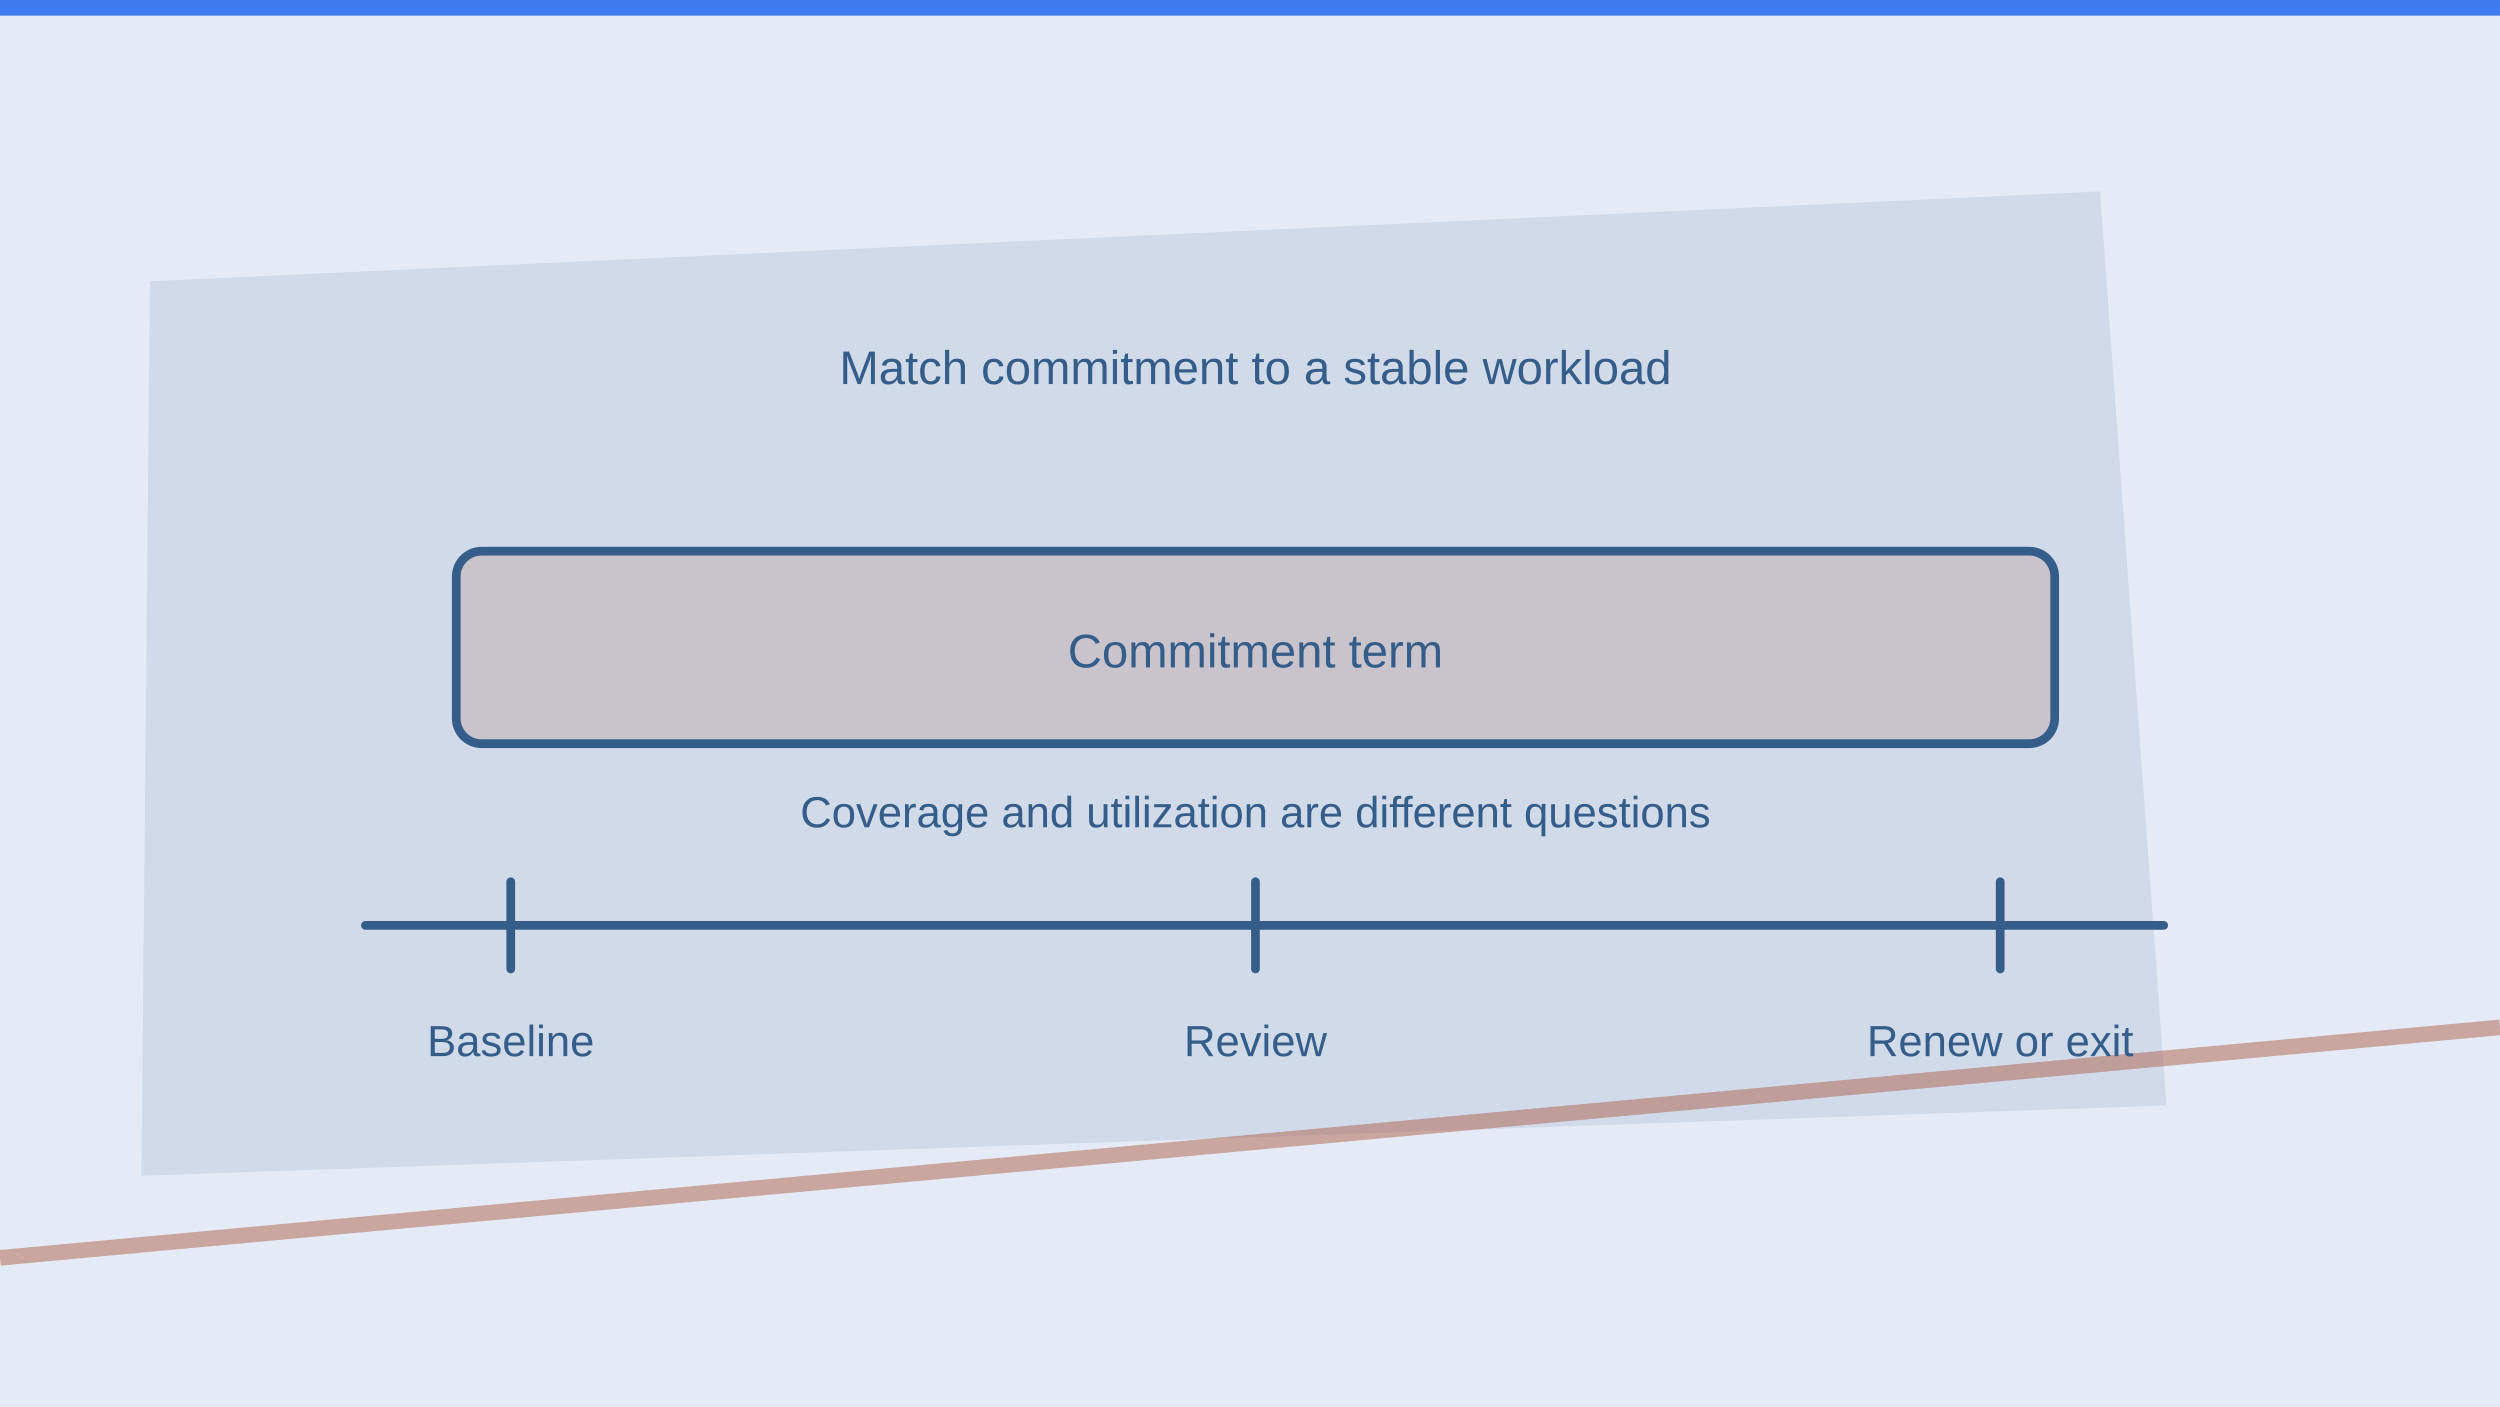
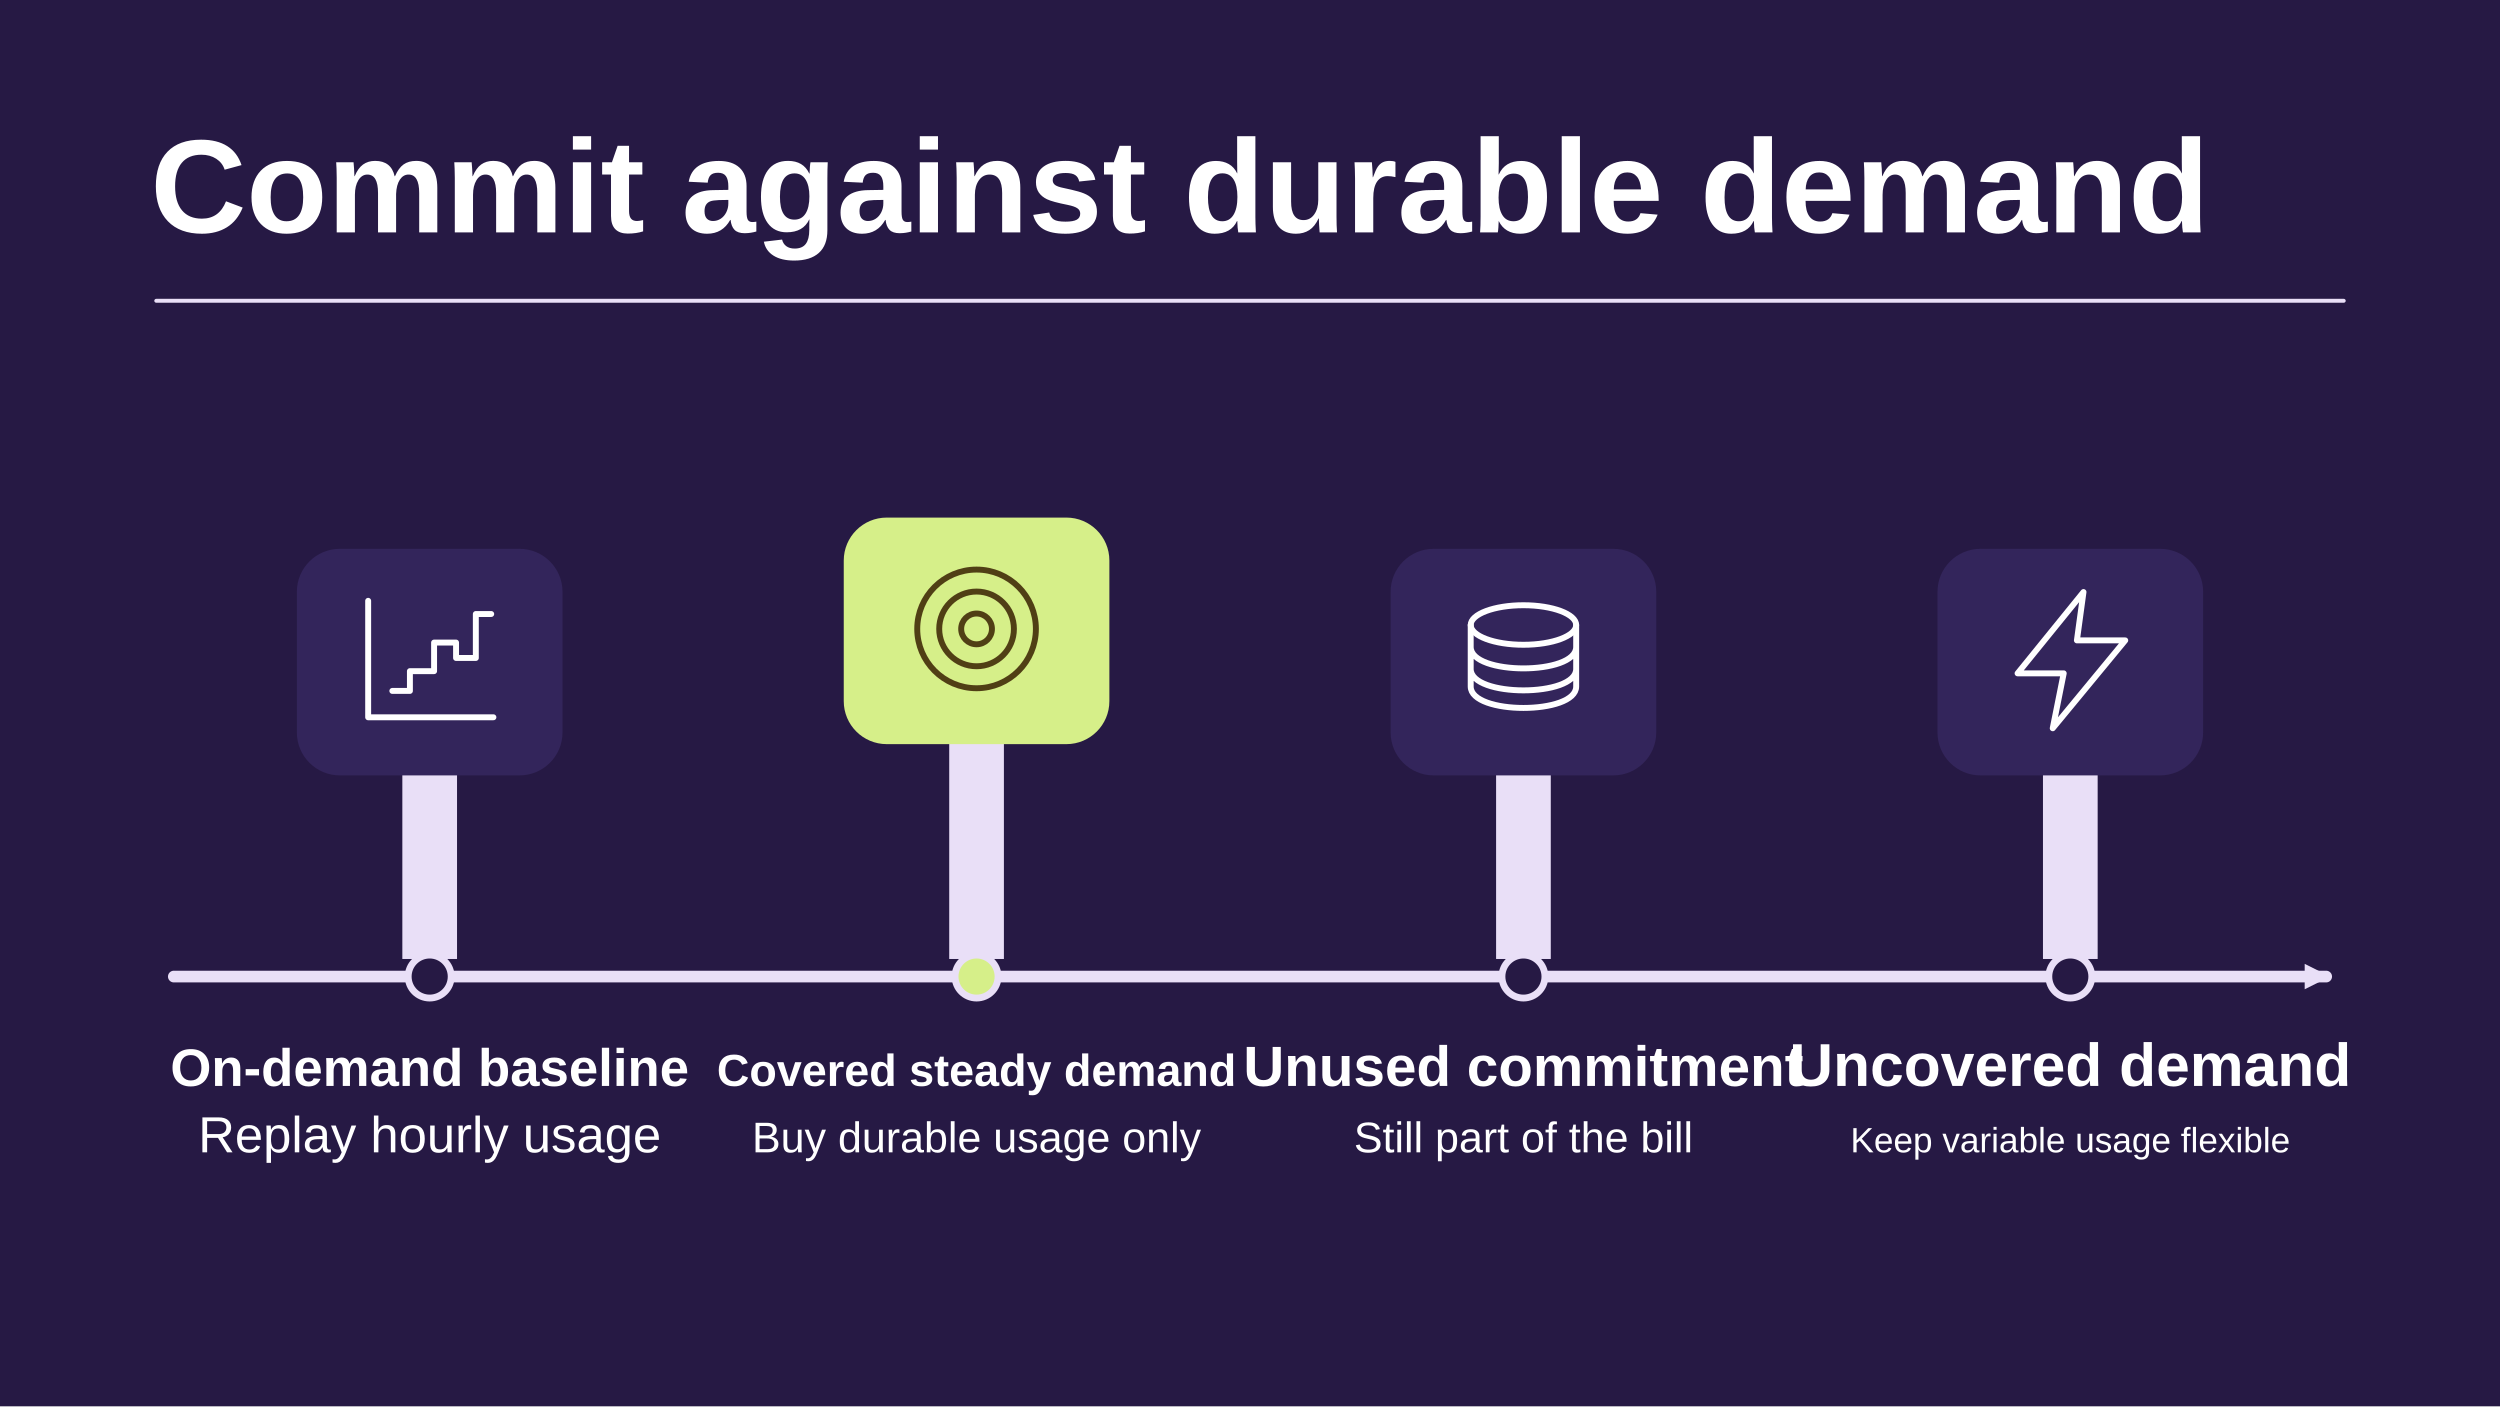
- <svg xmlns="http://www.w3.org/2000/svg" viewBox="0 0 1280 720" width="1280" height="720" role="img" aria-label="Conceptual illustration for Reserved Instance Rationalisation: How to Commit to the Right Resources: Usage, Cost, Commitment." preserveAspectRatio="xMidYMid meet" data-article-art="reserved-instance-rationalization" data-art-scene="cost" data-composition="paper-workbench">
-   <defs>
-     <clipPath id="cpcover-reserved-instance-rationalization">
-       <rect width="1280" height="720" />
-     </clipPath>
-   </defs>
-   <g clip-path="url(#cpcover-reserved-instance-rationalization)">
-     <rect width="1280" height="720" fill="#e5ebf6" />
-     <g transform="translate(0 0) scale(2)">
-       <path d="M38.4 72l499.2 -23 17 234-518.4 18z" fill="#355d89" opacity=".12" />
-       <path d="M0 322L640 263" fill="none" stroke="#ae5b45" stroke-width="4" stroke-opacity=".48" />
-       <path d="M0 0h640v4H0z" fill="#2f6fed" opacity=".9" />
-       <g transform="translate(61 76) scale(0.93)">
-         <g data-subject-detail="sc-commitment" stroke="#355d89" stroke-width="2.4" stroke-linecap="round" stroke-linejoin="round" fill="none">
-           <text x="280" y="24" text-anchor="middle" font-family="Arial,sans-serif" font-size="13" fill="#355d89" stroke="none">Match commitment to a stable workload</text>
-           <path d="M35 173L530 173" />
-           <rect x="60" y="70" width="440" height="53" rx="7" fill="#ae5b45" fill-opacity=".18" />
-           <text x="280" y="102" text-anchor="middle" font-family="Arial,sans-serif" font-size="13" fill="#355d89" stroke="none">Commitment term</text>
-           <path d="M75 161L75 185" />
-           <text x="75" y="209" text-anchor="middle" font-family="Arial,sans-serif" font-size="12" fill="#355d89" stroke="none">Baseline</text>
-           <path d="M280 161L280 185" />
-           <text x="280" y="209" text-anchor="middle" font-family="Arial,sans-serif" font-size="12" fill="#355d89" stroke="none">Review</text>
-           <path d="M485 161L485 185" />
-           <text x="485" y="209" text-anchor="middle" font-family="Arial,sans-serif" font-size="12" fill="#355d89" stroke="none">Renew or exit</text>
-           <text x="280" y="146" text-anchor="middle" font-family="Arial,sans-serif" font-size="12" fill="#355d89" stroke="none">Coverage and utilization are different questions</text>
-         </g>
+ <svg xmlns="http://www.w3.org/2000/svg" data-article-art="reserved-instance-rationalization" role="img" aria-label="An hourly demand replay sizes commitments to steady usage, accounts for unused commitments, and leaves variable demand uncovered." width="1280" height="720" viewBox="0 0 1280 720">
+   <svg width="100%" height="100%" viewBox="0 0 1280 720" preserveAspectRatio="xMidYMid slice" role="img" aria-label="An hourly demand replay sizes commitments to steady usage, accounts for unused commitments, and leaves variable demand uncovered.">
+     <defs>
+       <marker id="head" markerWidth="13" markerHeight="13" refX="11" refY="6.5" orient="auto" markerUnits="userSpaceOnUse">
+         <path d="M0 0L13 6.5 0 13Z" fill="#E9DFF7" />
+       </marker>
+     </defs>
+     <rect x="0" y="0" width="1280" height="720" rx="0" fill="#261944" stroke="none" stroke-width="2.5" />
+     <g font-family="Arial, Helvetica, sans-serif">
+       <text x="77" y="119" text-anchor="start" fill="#FFFFFF" font-size="68" font-weight="700">Commit against durable demand</text>
+       <path d="M80 154H1200" fill="none" stroke="#E9DFF7" stroke-width="2" stroke-linejoin="round" stroke-linecap="round" />
+       <path d="M89 500H1191" fill="none" stroke="#E9DFF7" stroke-width="6" stroke-linejoin="round" stroke-linecap="round" marker-end="url(#head)" />
+       <path d="M206 491v-146h28v146Z" fill="#E9DFF7" />
+       <rect x="152" y="281" width="136" height="116" rx="22" fill="#33255B" stroke="none" stroke-width="2.5" />
+       <g transform="translate(220 338) scale(1.125)" fill="none" stroke="#FFFFFF" stroke-width="2.7" stroke-linecap="round" stroke-linejoin="round">
+         <path d="M-28-27V26H29M-17 14h8V5h11v-13h10v7h9v-20h7" />
      </g>
+       <circle cx="220" cy="500" r="11" fill="#261944" stroke="#E9DFF7" stroke-width="3.5" />
+       <text x="220" y="556" text-anchor="middle" fill="#FFFFFF" font-size="27" font-weight="700">On-demand baseline</text>
+       <text x="220" y="590" text-anchor="middle" fill="#FFFFFF" font-size="26" font-weight="400">Replay hourly usage</text>
+       <path d="M486 491v-162h28v162Z" fill="#E9DFF7" />
+       <rect x="432" y="265" width="136" height="116" rx="22" fill="#D6EF89" stroke="none" stroke-width="2.5" />
+       <g transform="translate(500 322) scale(1.125)" fill="none" stroke="#503F15" stroke-width="2.7" stroke-linecap="round" stroke-linejoin="round">
+         <circle r="27" />
+         <circle r="17" />
+         <circle r="7" />
+       </g>
+       <circle cx="500" cy="500" r="11" fill="#D6EF89" stroke="#E9DFF7" stroke-width="3.5" />
+       <text x="500" y="556" text-anchor="middle" fill="#FFFFFF" font-size="23" font-weight="700">Covered steady demand</text>
+       <text x="500" y="590" text-anchor="middle" fill="#FFFFFF" font-size="22" font-weight="400">Buy durable usage only</text>
+       <path d="M766 491v-146h28v146Z" fill="#E9DFF7" />
+       <rect x="712" y="281" width="136" height="116" rx="22" fill="#33255B" stroke="none" stroke-width="2.5" />
+       <g transform="translate(780 338) scale(1.125)" fill="none" stroke="#FFFFFF" stroke-width="2.7" stroke-linecap="round" stroke-linejoin="round">
+         <ellipse cy="-16" rx="24" ry="9" />
+         <path d="M-24-16v28c0 13 48 13 48 0v-28m-48 10c0 13 48 13 48 0m-48 10c0 13 48 13 48 0" />
+       </g>
+       <circle cx="780" cy="500" r="11" fill="#261944" stroke="#E9DFF7" stroke-width="3.5" />
+       <text x="780" y="556" text-anchor="middle" fill="#FFFFFF" font-size="29" font-weight="700">Unused commitment</text>
+       <text x="780" y="590" text-anchor="middle" fill="#FFFFFF" font-size="22" font-weight="400">Still part of the bill</text>
+       <path d="M1046 491v-146h28v146Z" fill="#E9DFF7" />
+       <rect x="992" y="281" width="136" height="116" rx="22" fill="#33255B" stroke="none" stroke-width="2.5" />
+       <g transform="translate(1060 338) scale(1.125)" fill="none" stroke="#FFFFFF" stroke-width="2.7" stroke-linecap="round" stroke-linejoin="round">
+         <path d="M6-31-24 6h21l-5 25L25-9H3Z" />
+       </g>
+       <circle cx="1060" cy="500" r="11" fill="#261944" stroke="#E9DFF7" stroke-width="3.5" />
+       <text x="1060" y="556" text-anchor="middle" fill="#FFFFFF" font-size="31" font-weight="700">Uncovered demand</text>
+       <text x="1060" y="590" text-anchor="middle" fill="#FFFFFF" font-size="18" font-weight="400">Keep variable usage flexible</text>
    </g>
-   </g>
+   </svg>
</svg>
